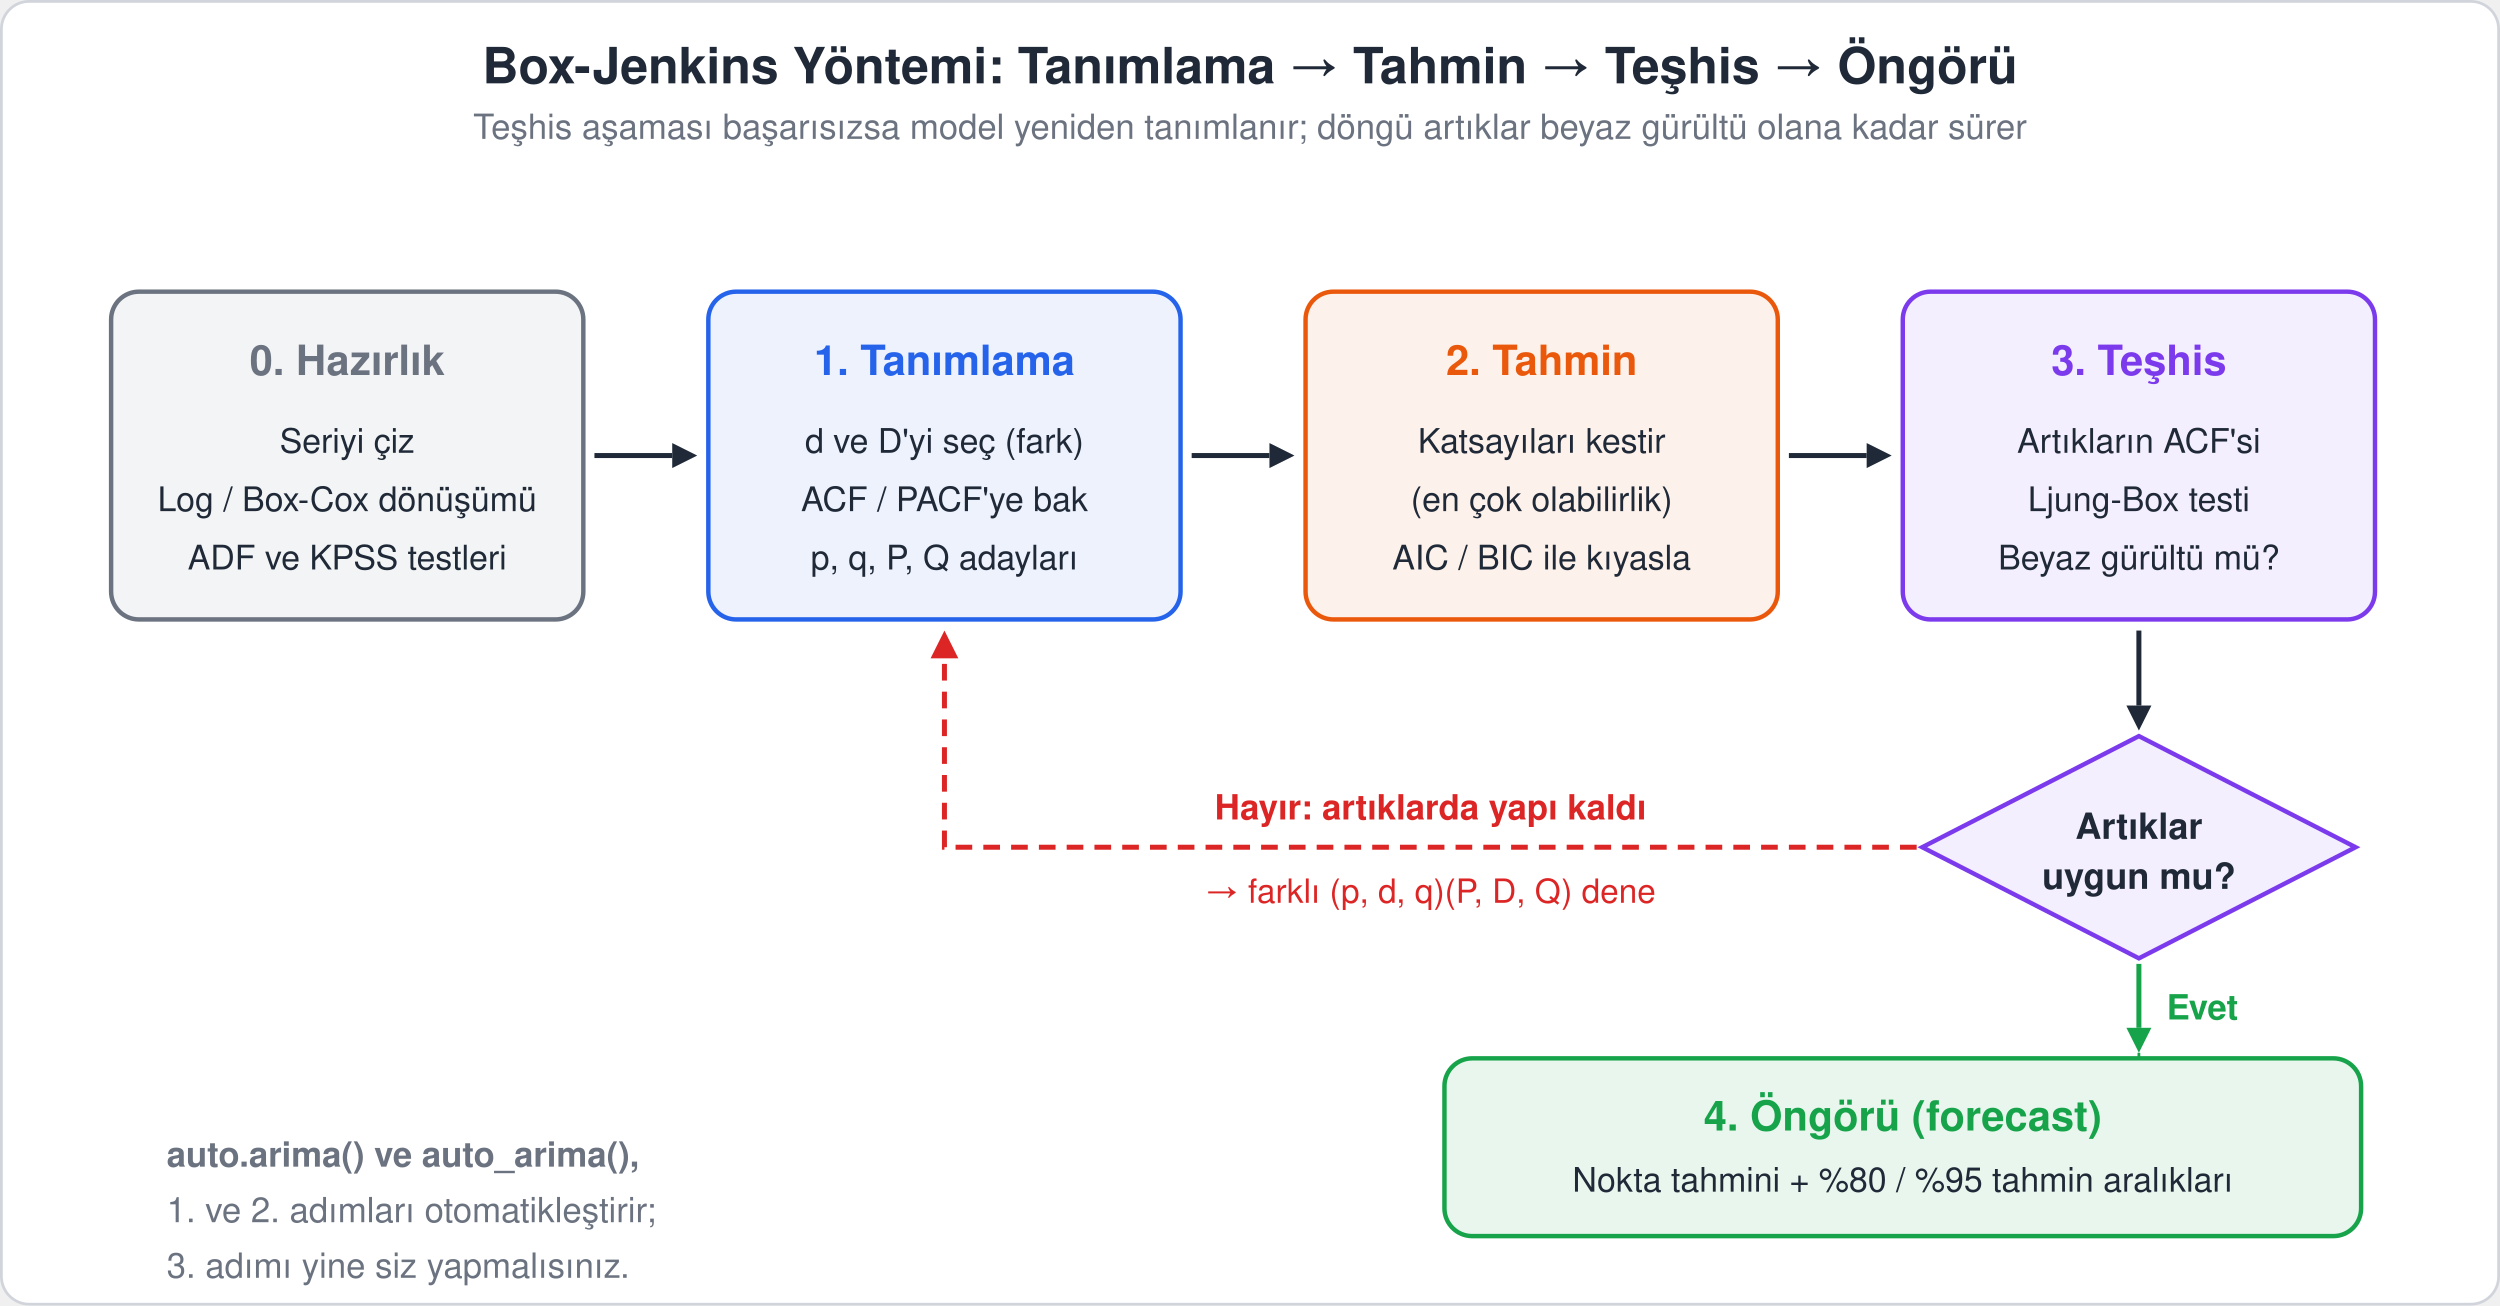
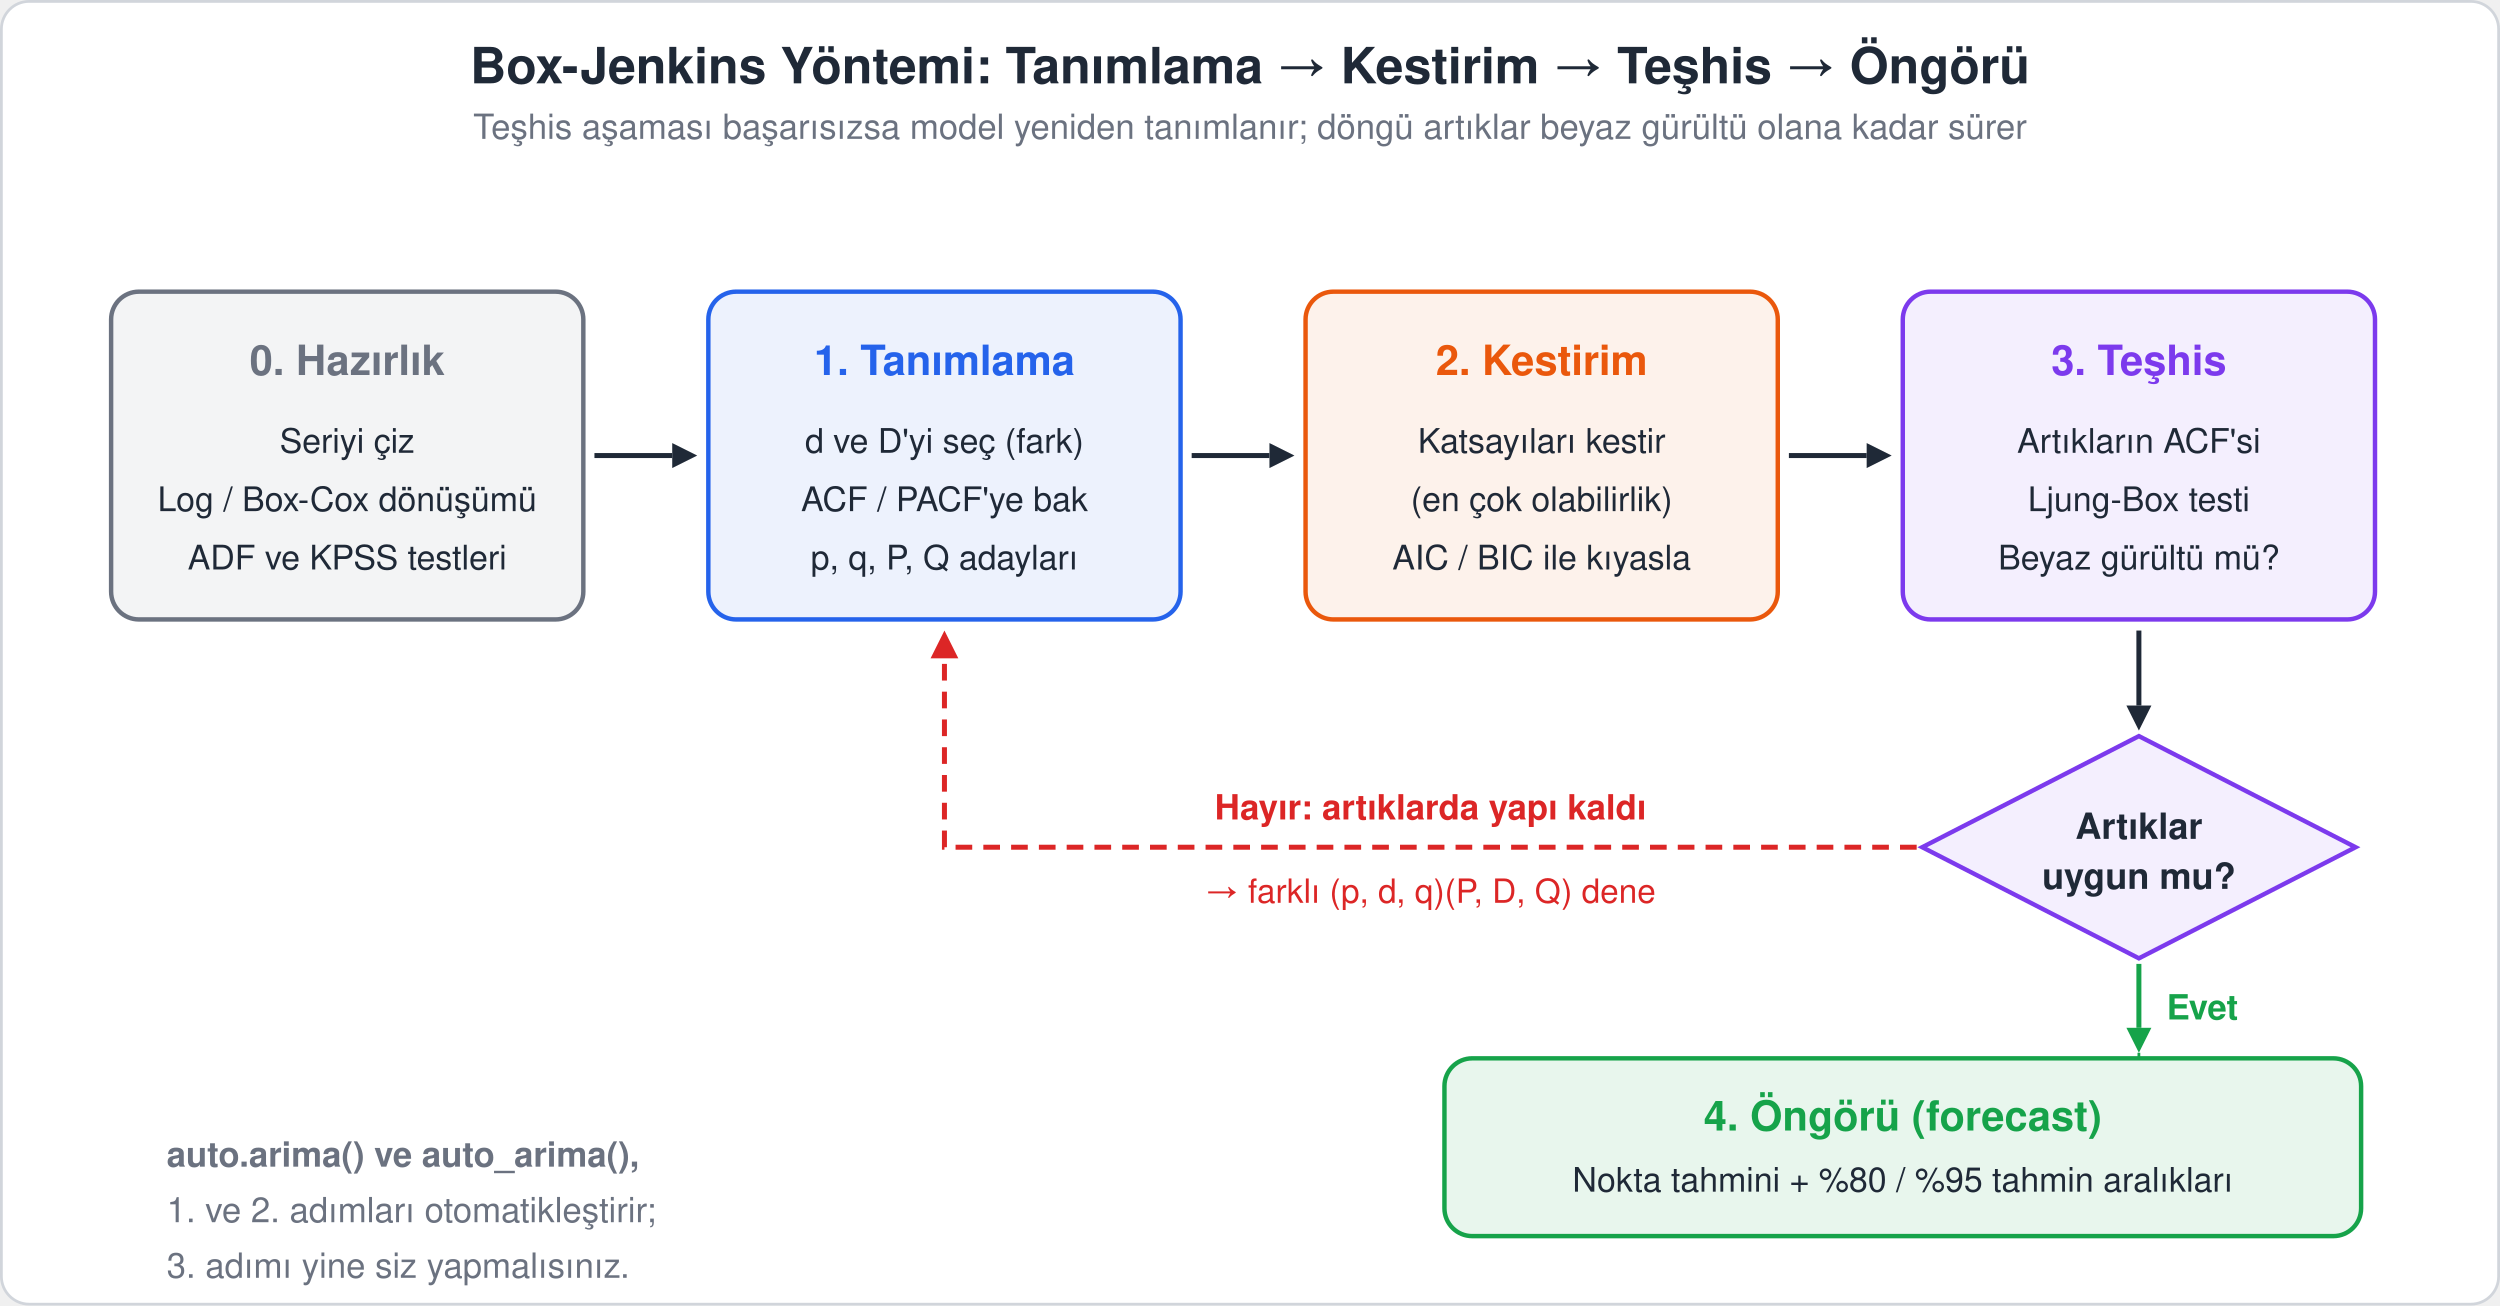
<svg xmlns="http://www.w3.org/2000/svg" width="900" height="470" viewBox="0 0 900 470">
  <rect x="0.5" y="0.5" width="899" height="469" rx="10" fill="#ffffff" stroke="#d1d5db" />
-   <text x="450.0" y="30.0" font-family="Segoe UI, Helvetica, Arial, sans-serif" font-size="18" fill="#1f2937" text-anchor="middle" font-weight="bold">Box-Jenkins Yöntemi: Tanımlama → Tahmin → Teşhis → Öngörü</text>
+   <text x="450.0" y="30.0" font-family="Segoe UI, Helvetica, Arial, sans-serif" font-size="18" fill="#1f2937" text-anchor="middle" font-weight="bold">Box-Jenkins Yöntemi: Tanımlama → Kestirim → Teşhis → Öngörü</text>
  <text x="450.0" y="50.0" font-family="Segoe UI, Helvetica, Arial, sans-serif" font-size="12.5" fill="#6b7280" text-anchor="middle" font-weight="normal">Teşhis aşaması başarısızsa model yeniden tanımlanır; döngü artıklar beyaz gürültü olana kadar sürer</text>
  <rect x="40" y="105" width="170" height="118" rx="10" fill="#6b7280" fill-opacity="0.08" stroke="#6b7280" stroke-width="1.6" />
  <text x="125.0" y="135.0" font-family="Segoe UI, Helvetica, Arial, sans-serif" font-size="15" fill="#6b7280" text-anchor="middle" font-weight="bold">0. Hazırlık</text>
  <text x="125.0" y="163.0" font-family="Segoe UI, Helvetica, Arial, sans-serif" font-size="12.2" fill="#1f2937" text-anchor="middle" font-weight="normal">Seriyi çiz</text>
  <text x="125.0" y="184.0" font-family="Segoe UI, Helvetica, Arial, sans-serif" font-size="12.2" fill="#1f2937" text-anchor="middle" font-weight="normal">Log / Box-Cox dönüşümü</text>
  <text x="125.0" y="205.0" font-family="Segoe UI, Helvetica, Arial, sans-serif" font-size="12.2" fill="#1f2937" text-anchor="middle" font-weight="normal">ADF ve KPSS testleri</text>
  <rect x="255" y="105" width="170" height="118" rx="10" fill="#2563eb" fill-opacity="0.08" stroke="#2563eb" stroke-width="1.6" />
  <text x="340.0" y="135.0" font-family="Segoe UI, Helvetica, Arial, sans-serif" font-size="15" fill="#2563eb" text-anchor="middle" font-weight="bold">1. Tanımlama</text>
  <text x="340.0" y="163.0" font-family="Segoe UI, Helvetica, Arial, sans-serif" font-size="12.2" fill="#1f2937" text-anchor="middle" font-weight="normal">d ve D'yi seç (fark)</text>
  <text x="340.0" y="184.0" font-family="Segoe UI, Helvetica, Arial, sans-serif" font-size="12.2" fill="#1f2937" text-anchor="middle" font-weight="normal">ACF / PACF'ye bak</text>
  <text x="340.0" y="205.0" font-family="Segoe UI, Helvetica, Arial, sans-serif" font-size="12.2" fill="#1f2937" text-anchor="middle" font-weight="normal">p, q, P, Q adayları</text>
  <rect x="470" y="105" width="170" height="118" rx="10" fill="#ea580c" fill-opacity="0.08" stroke="#ea580c" stroke-width="1.6" />
-   <text x="555.0" y="135.0" font-family="Segoe UI, Helvetica, Arial, sans-serif" font-size="15" fill="#ea580c" text-anchor="middle" font-weight="bold">2. Tahmin</text>
+   <text x="555.0" y="135.0" font-family="Segoe UI, Helvetica, Arial, sans-serif" font-size="15" fill="#ea580c" text-anchor="middle" font-weight="bold">2. Kestirim</text>
  <text x="555.0" y="163.0" font-family="Segoe UI, Helvetica, Arial, sans-serif" font-size="12.2" fill="#1f2937" text-anchor="middle" font-weight="normal">Katsayıları kestir</text>
  <text x="555.0" y="184.0" font-family="Segoe UI, Helvetica, Arial, sans-serif" font-size="12.2" fill="#1f2937" text-anchor="middle" font-weight="normal">(en çok olabilirlik)</text>
  <text x="555.0" y="205.0" font-family="Segoe UI, Helvetica, Arial, sans-serif" font-size="12.2" fill="#1f2937" text-anchor="middle" font-weight="normal">AIC / BIC ile kıyasla</text>
  <rect x="685" y="105" width="170" height="118" rx="10" fill="#7c3aed" fill-opacity="0.08" stroke="#7c3aed" stroke-width="1.6" />
  <text x="770.0" y="135.0" font-family="Segoe UI, Helvetica, Arial, sans-serif" font-size="15" fill="#7c3aed" text-anchor="middle" font-weight="bold">3. Teşhis</text>
  <text x="770.0" y="163.0" font-family="Segoe UI, Helvetica, Arial, sans-serif" font-size="12.2" fill="#1f2937" text-anchor="middle" font-weight="normal">Artıkların ACF'si</text>
  <text x="770.0" y="184.0" font-family="Segoe UI, Helvetica, Arial, sans-serif" font-size="12.2" fill="#1f2937" text-anchor="middle" font-weight="normal">Ljung-Box testi</text>
  <text x="770.0" y="205.0" font-family="Segoe UI, Helvetica, Arial, sans-serif" font-size="12.2" fill="#1f2937" text-anchor="middle" font-weight="normal">Beyaz gürültü mü?</text>
  <line x1="214.0" y1="164.0" x2="242.0" y2="164.0" stroke="#1f2937" stroke-width="1.8" />
  <polygon points="251.0,164.0 242.0,159.5 242.0,168.5" fill="#1f2937" />
  <line x1="429.0" y1="164.0" x2="457.0" y2="164.0" stroke="#1f2937" stroke-width="1.8" />
  <polygon points="466.0,164.0 457.0,159.5 457.0,168.5" fill="#1f2937" />
  <line x1="644.0" y1="164.0" x2="672.0" y2="164.0" stroke="#1f2937" stroke-width="1.8" />
  <polygon points="681.0,164.0 672.0,159.5 672.0,168.5" fill="#1f2937" />
  <line x1="770.0" y1="227.0" x2="770.0" y2="254.0" stroke="#1f2937" stroke-width="1.8" />
  <polygon points="770.0,263.0 774.5,254.0 765.5,254.0" fill="#1f2937" />
  <polygon points="770.0,265 848.0,305 770.0,345 692.0,305" fill="#7c3aed" fill-opacity="0.08" stroke="#7c3aed" stroke-width="1.6" />
  <text x="770.0" y="302.0" font-family="Segoe UI, Helvetica, Arial, sans-serif" font-size="13" fill="#1f2937" text-anchor="middle" font-weight="bold">Artıklar</text>
  <text x="770.0" y="320.0" font-family="Segoe UI, Helvetica, Arial, sans-serif" font-size="13" fill="#1f2937" text-anchor="middle" font-weight="bold">uygun mu?</text>
  <polyline points="690.0,305 340.0,305 340.0,237" fill="none" stroke="#dc2626" stroke-width="1.8" stroke-dasharray="6 4" />
  <polygon points="340.0,227 335.0,237 345.0,237" fill="#dc2626" />
  <text x="515.0" y="295.0" font-family="Segoe UI, Helvetica, Arial, sans-serif" font-size="12.5" fill="#dc2626" text-anchor="middle" font-weight="bold">Hayır: artıklarda yapı kaldı</text>
  <text x="515.0" y="325.0" font-family="Segoe UI, Helvetica, Arial, sans-serif" font-size="12" fill="#dc2626" text-anchor="middle" font-weight="normal">→ farklı (p, d, q)(P, D, Q) dene</text>
  <line x1="770.0" y1="347.0" x2="770.0" y2="370.0" stroke="#16a34a" stroke-width="1.8" />
  <polygon points="770.0,379.0 774.5,370.0 765.5,370.0" fill="#16a34a" />
  <text x="780.0" y="367.0" font-family="Segoe UI, Helvetica, Arial, sans-serif" font-size="12.5" fill="#16a34a" text-anchor="start" font-weight="bold">Evet</text>
  <rect x="520" y="381" width="330" height="64" rx="10" fill="#16a34a" fill-opacity="0.1" stroke="#16a34a" stroke-width="1.6" />
  <text x="685.0" y="407.0" font-family="Segoe UI, Helvetica, Arial, sans-serif" font-size="15" fill="#16a34a" text-anchor="middle" font-weight="bold">4. Öngörü (forecast)</text>
  <text x="685.0" y="429.0" font-family="Segoe UI, Helvetica, Arial, sans-serif" font-size="12.2" fill="#1f2937" text-anchor="middle" font-weight="normal">Nokta tahmini + %80 / %95 tahmin aralıkları</text>
  <line x1="770.0" y1="379" x2="770.0" y2="381" stroke="#16a34a" />
  <text x="60.0" y="420.0" font-family="Segoe UI, Helvetica, Arial, sans-serif" font-size="12.5" fill="#6b7280" text-anchor="start" font-weight="bold">auto.arima() ve auto_arima(),</text>
  <text x="60.0" y="440.0" font-family="Segoe UI, Helvetica, Arial, sans-serif" font-size="12.5" fill="#6b7280" text-anchor="start" font-weight="normal">1. ve 2. adımları otomatikleştirir;</text>
  <text x="60.0" y="460.0" font-family="Segoe UI, Helvetica, Arial, sans-serif" font-size="12.5" fill="#6b7280" text-anchor="start" font-weight="normal">3. adımı yine siz yapmalısınız.</text>
</svg>
